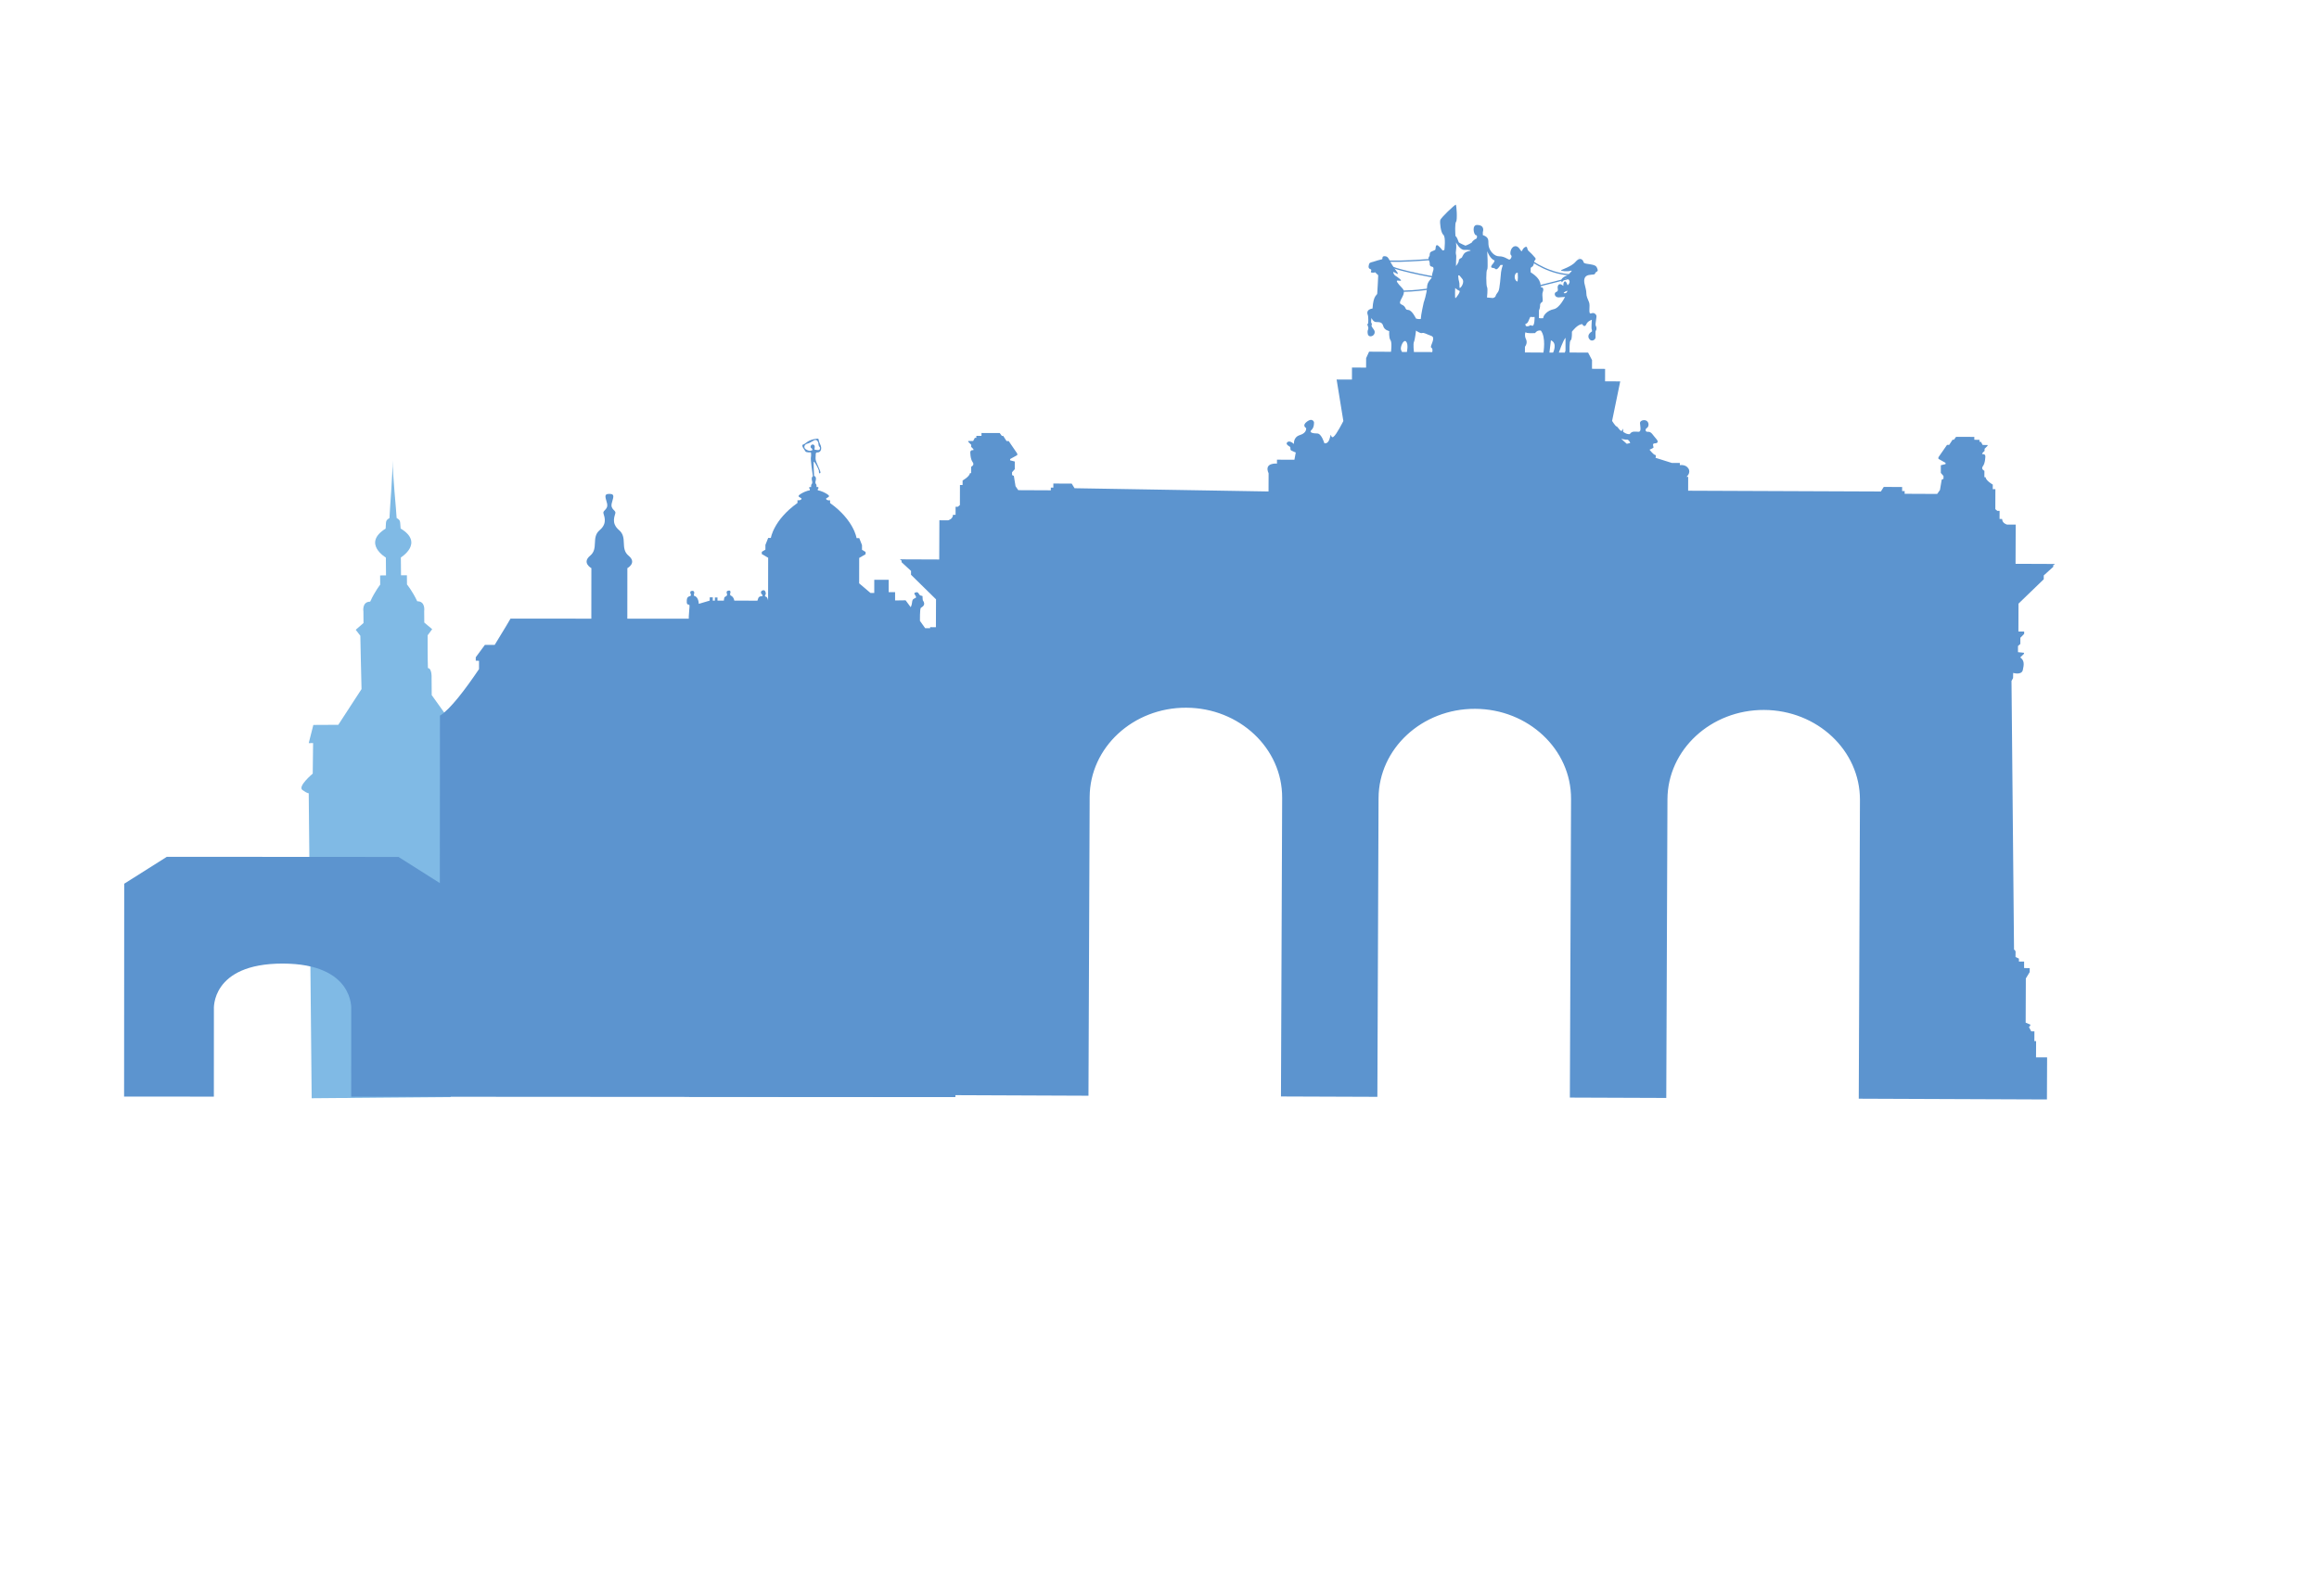
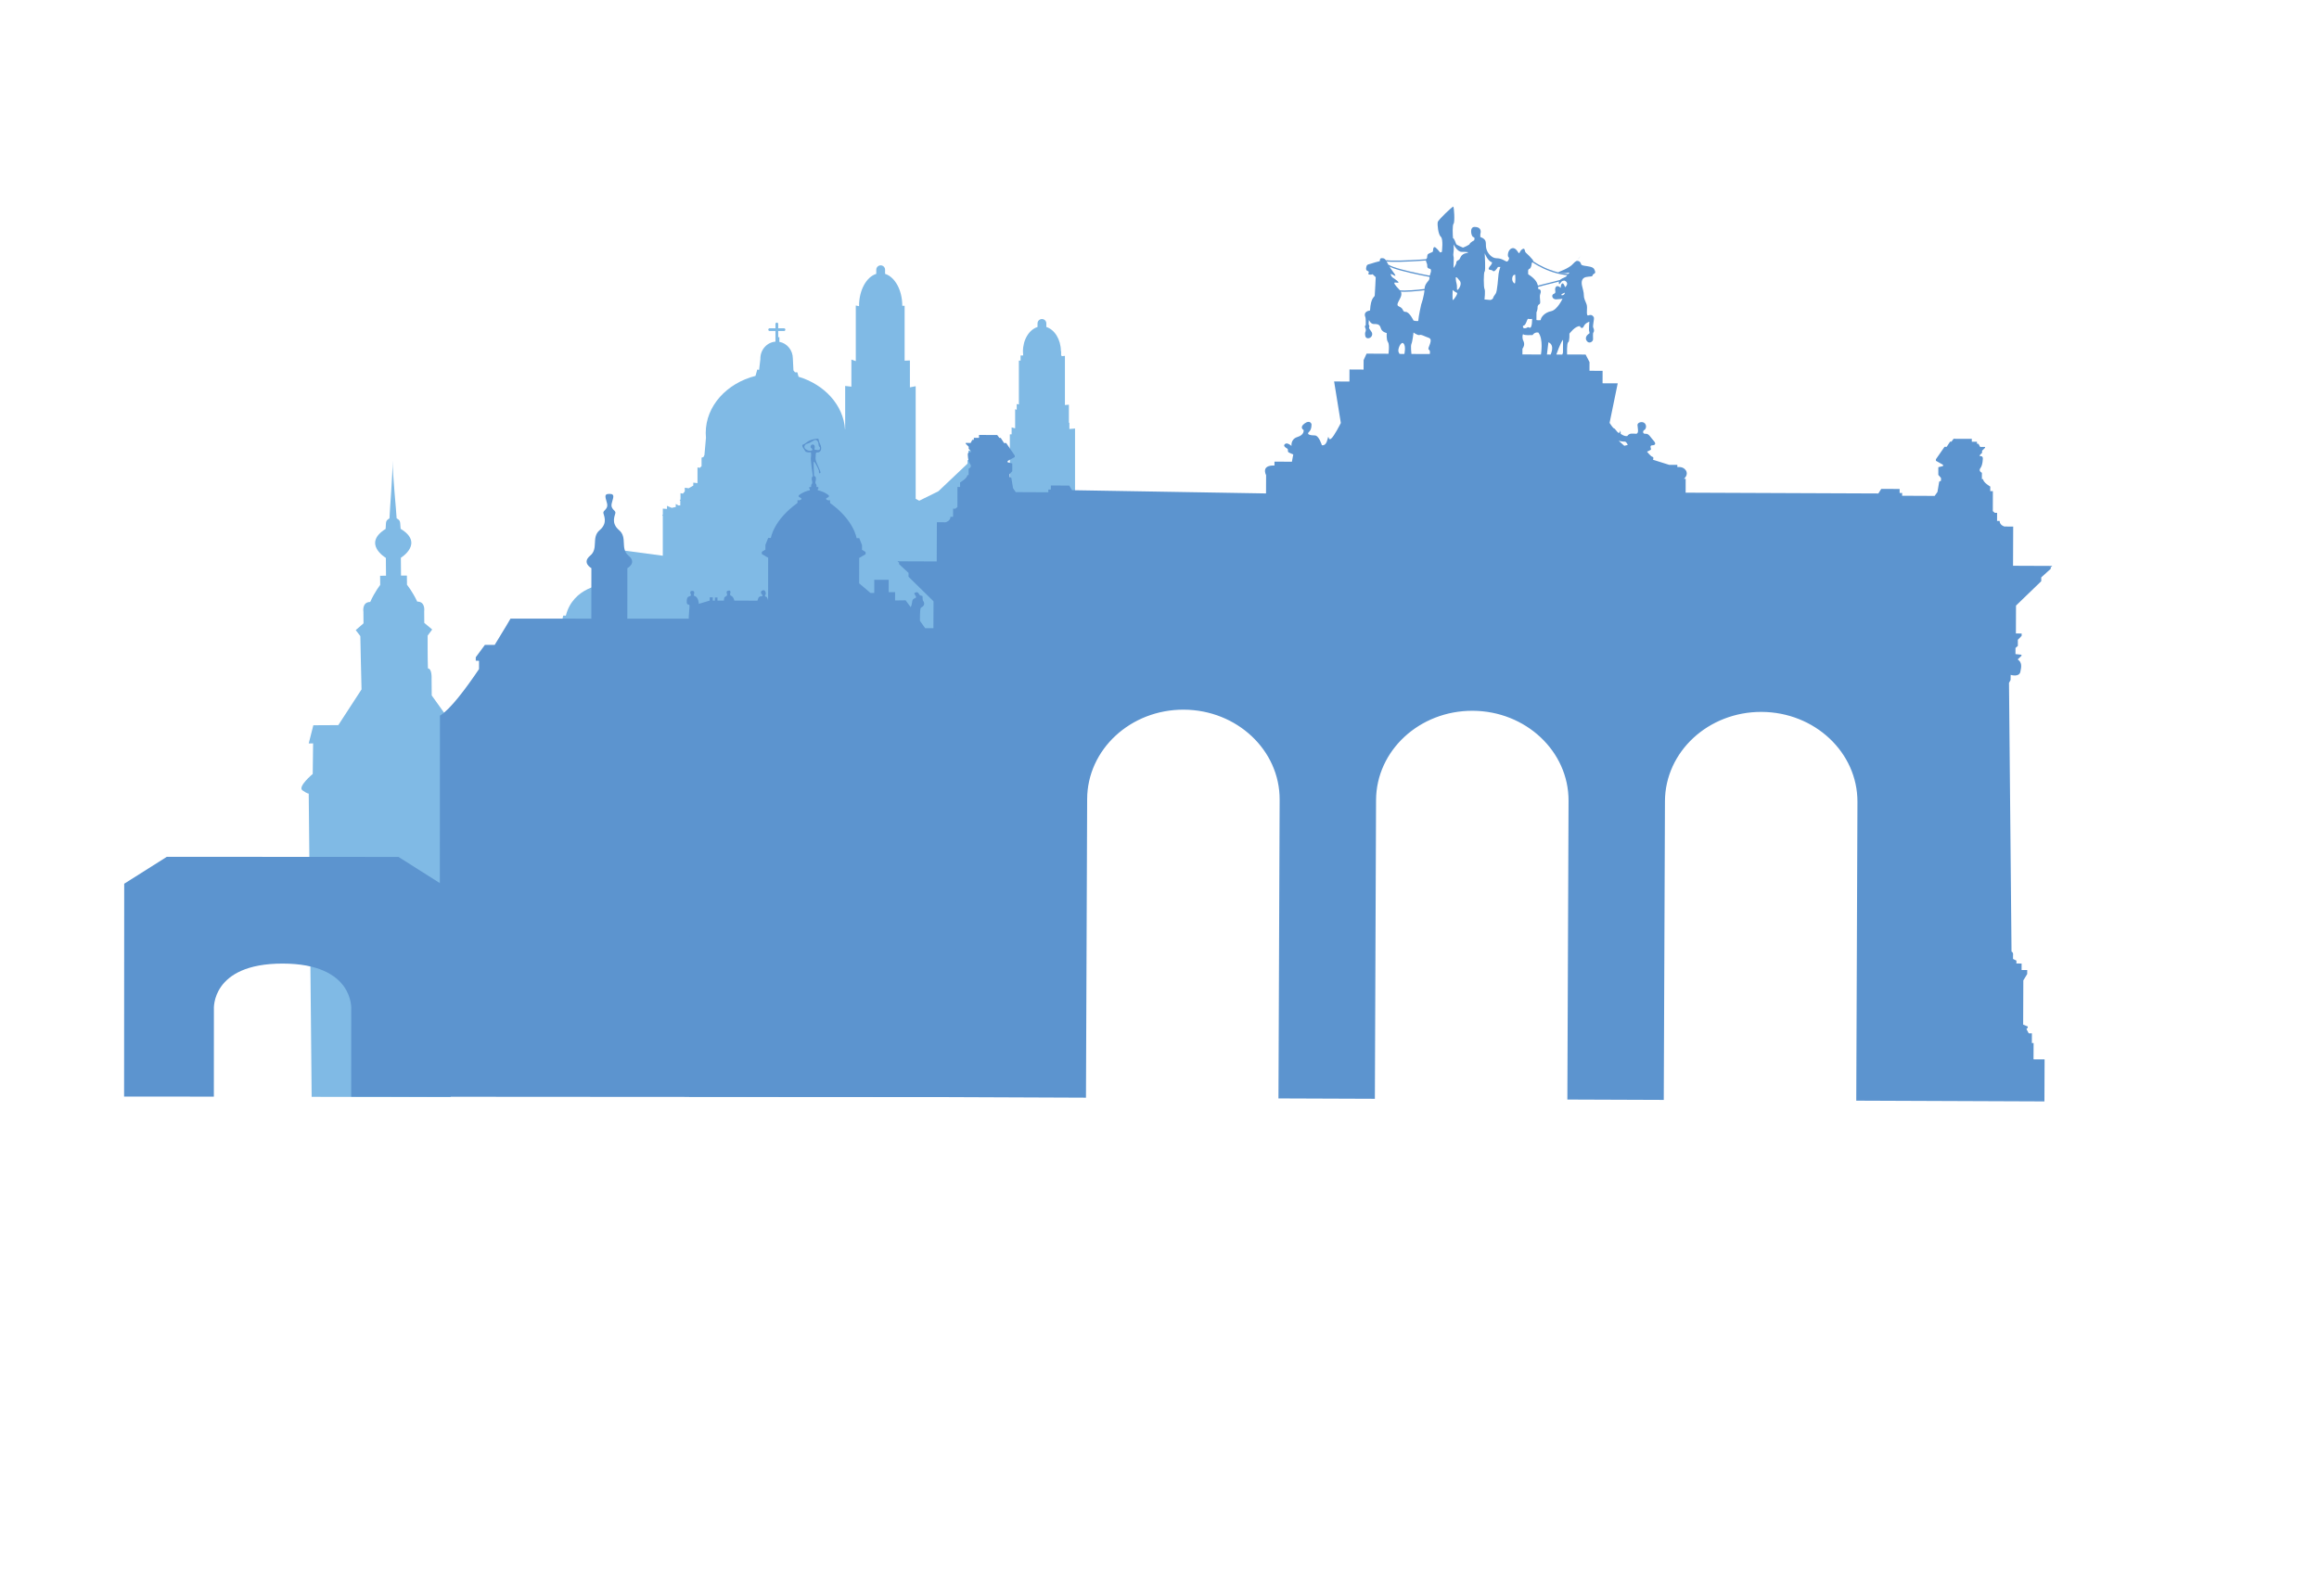
- <svg xmlns="http://www.w3.org/2000/svg" width="901" height="620" viewBox="0 0 901 620" fill="none">
-   <path d="M538.506 101.353C543.36 102.039 561.272 100.427 561.272 100.427C561.272 100.427 561.26 104.652 561.838 107.095" stroke="#5C94CF" stroke-width="0.5" stroke-miterlimit="10" />
-   <path d="M561.297 108.477C561.297 108.477 542.8 105.311 539.436 103.122" stroke="#5C94CF" stroke-width="0.5" stroke-miterlimit="10" />
-   <path d="M557.918 111.923C557.918 111.923 544.959 114.053 542.047 112.701" stroke="#5C94CF" stroke-width="0.5" stroke-miterlimit="10" />
-   <path d="M595.007 101.341C595.007 101.341 602.153 106.86 611.485 106.846" stroke="#5C94CF" stroke-width="0.5" stroke-miterlimit="10" />
-   <path d="M593.201 112.391C593.201 112.391 605.166 109.231 610.883 107.844" stroke="#5C94CF" stroke-width="0.5" stroke-miterlimit="10" />
-   <path d="M614.103 99.521C614.103 99.521 612.822 100.839 612.455 101.994C612.096 103.135 611.033 104.641 609.608 105.261" fill="#5C94CF" />
-   <path d="M783.1 219.11L783.16 203.871L779.773 203.858C779.773 203.858 777.911 203.405 777.887 201.694L776.89 201.685L776.904 198.544L776.025 198.542L775.245 197.882L775.265 190.104L774.244 190.101L774.256 188.329C774.256 188.329 771.651 186.871 771.44 185.48C771.196 185.338 770.989 185.483 770.989 185.483L771.001 182.974C771.001 182.974 769.515 182.332 770.439 181.134C771.363 179.935 771.368 177.3 771.368 177.3C771.368 177.3 771.336 176.443 770.461 176.505C769.572 176.558 770.728 175.557 770.728 175.557L771.067 175.223L771.072 174.408L772.239 173.249L772.235 172.94L770.321 172.927L769.648 171.696L769.079 171.691L769.082 170.916L767.079 170.913L767.081 169.789L759.999 169.766L759.159 170.891L758.628 170.889L757.32 172.886L756.481 172.887L753.13 177.719L753.131 178.313L755.903 179.869L755.903 180.36L754.07 180.804L754.067 183.787L755.105 184.986L755.106 186.07L754.411 186.421L753.733 190.421L752.652 191.958L740.009 191.901L740.014 190.84L739.033 190.84L739.032 189.265L731.895 189.231L730.775 191.011L655.893 190.705L655.909 185.316L655.252 185.321C655.252 185.321 657.084 183.793 656 182.077C654.94 180.355 652.673 180.77 652.673 180.77L652.666 179.907L649.54 179.903L643.218 177.911C643.218 177.911 643.62 176.837 643.038 176.783C642.447 176.745 640.881 174.768 640.881 174.768C640.881 174.768 642.264 174.185 642.422 173.95C642.579 173.715 641.687 172.335 642.892 172.302C644.113 172.278 644.548 171.673 643.378 170.419C642.209 169.164 641.631 167.702 640.317 167.815C639.02 167.937 639.257 166.583 639.818 166.358C640.363 166.124 640.917 164.791 640.063 163.801C639.208 162.812 637.116 163.35 637.181 164.43C637.245 165.511 637.864 167.814 636.622 167.805C635.38 167.796 634.094 167.373 633.216 168.701C631.992 168.907 630.631 167.806 630.631 167.806C630.631 167.806 630.714 167.384 630.588 166.758C630.462 166.133 630.427 167.769 629.8 167.443C629.172 167.118 628.446 165.733 628.067 165.717C627.688 165.7 626.345 163.587 626.345 163.587L629.507 148.216L623.613 148.191L623.632 143.357L618.537 143.328L618.55 139.942L617.022 137.025L609.837 137.004C609.837 137.004 609.647 132.599 610.254 132.259C610.862 131.918 610.731 128.918 610.731 128.918C610.731 128.918 612.972 125.85 614.83 125.994C614.989 126.598 615.836 127.214 616.342 125.996C616.848 124.779 618.48 124.259 618.48 124.259C618.48 124.259 618.218 127.582 618.429 127.991C618.64 128.401 618.485 128.842 618.485 128.842C618.485 128.842 616.501 129.893 617.339 131.506C618.176 133.119 619.912 132.108 619.921 131.111C619.93 130.114 619.8 128.689 620.052 128.468C620.304 128.247 620.444 127.306 620.027 126.654C619.61 126.002 620.543 123.071 620.2 122.502C619.857 121.934 619.347 121.371 618.156 121.8C616.965 122.23 617.951 118.859 617.392 117.469C616.832 116.08 616.337 115.177 616.343 113.975C616.35 112.772 615.943 111.717 615.622 110.2C615.3 108.684 615.592 107.238 617.22 106.9C618.84 106.578 619.628 106.874 619.774 106.203C619.92 105.532 621.021 105.642 620.722 104.753C620.433 103.847 620.311 103.286 618.816 102.904C617.321 102.522 615.362 102.586 615.244 101.842C615.126 101.098 613.954 99.638 612.273 101.642C610.592 103.647 606.65 104.761 606.481 105.051C606.312 105.34 608.945 105.629 610.221 105.229C611.497 104.829 609.541 106.325 609.544 106.634C609.548 106.943 606.373 107.584 606.623 109.223C606.873 110.861 607.467 107.425 609.127 108.435C610.787 109.445 609.057 110.868 609.057 110.868C609.057 110.868 608.424 108.904 607.852 109.429C607.28 109.954 607.394 111.125 607.394 111.125C607.394 111.125 606.042 109.763 605.401 110.861C604.76 111.959 605.888 113.006 604.705 113.42C603.523 113.834 604.063 115.642 605.595 115.575C607.127 115.508 608.055 115.354 608.055 115.354C608.055 115.354 606.042 119.68 603.652 120.166C601.271 120.638 599.645 122.408 599.572 123.654C598.48 123.773 597.921 123.61 597.921 123.61L597.939 120.636C597.939 120.636 598.436 119.679 598.389 118.322C598.777 117.097 599.432 117.867 599.388 116.472C599.343 115.076 599.067 114.322 599.455 113.342C599.843 112.362 599.495 111.627 598.807 111.614C598.119 111.601 599.808 108.988 594.717 105.833C594.644 105.014 594.72 104.813 594.72 104.813C594.72 104.813 594.489 103.983 595.194 103.72C595.9 103.456 596.093 101.934 596.083 101.601C596.073 101.267 597.007 100.893 596.475 100.193C595.942 99.494 594.488 97.991 593.849 97.475C593.209 96.959 593.615 95.458 592.55 96.022C591.476 96.602 591.446 97.668 591.14 97.632C590.833 97.597 589.99 95.223 588.382 95.737C586.773 96.25 586.548 98.879 587.097 99.199C587.646 99.52 586.877 101.013 586.339 100.884C585.786 100.745 584.382 99.578 582.465 99.604C580.548 99.631 578.775 97.553 578.4 95.638C578.025 93.722 578.99 92.383 576.121 91.343L576.125 90.18C576.125 90.18 577.164 87.453 573.865 87.43C571.784 87.422 572.591 91.226 573.405 91.373C574.227 91.505 573.708 92.675 573.708 92.675C573.708 92.675 572.226 93.323 571.85 94.249C570.651 95.042 569.381 95.466 569.381 95.466C569.381 95.466 566.921 94.46 566.753 94.117C566.586 93.774 566.063 91.935 565.504 91.773C565.4 90.689 565.215 86.697 565.741 86.145C566.268 85.593 565.939 79.534 565.591 79.535C565.243 79.536 559.804 84.582 559.582 85.557C559.361 86.532 559.766 90.428 560.788 91.27C561.81 92.112 561.184 97.144 561.184 97.144L560.49 97.353C560.49 97.353 558.817 95.068 558.226 95.275C557.635 95.482 557.86 96.779 557.66 97.051C557.452 97.338 555.805 97.707 555.621 98.233C555.437 98.759 555.439 99.456 555.439 99.456C555.439 99.456 554.805 100.087 555.05 100.824C555.295 101.56 555.535 101.884 555.498 102.578C555.461 103.272 555.844 103.597 556.402 103.657C556.96 103.717 556.954 104.184 556.956 104.635C556.959 105.086 556.35 106.305 556.348 107.429C556.347 108.553 554.515 109.099 554.437 111.65C554.359 114.202 553.152 117.566 553.152 117.566C553.152 117.566 552.08 122.277 552.01 123.974C551.067 124.119 550.154 123.791 550.154 123.791C550.154 123.791 548.626 120.487 547.117 120.445C545.609 120.403 546.627 119.218 544.508 118.329C542.38 117.456 547.039 114.306 544.852 112.028C542.649 109.741 542.488 109.176 542.868 109.05C543.257 108.909 545.277 109.618 543.808 108.351C542.338 107.085 541.832 107.321 541.347 106.016C540.861 104.71 544.957 108.449 542.14 104.761C539.324 101.073 539.798 99.489 537.815 99.559C536.75 99.633 537.338 100.692 536.93 100.76C536.513 100.844 534.137 101.482 533.592 101.716C533.055 101.934 532.21 101.911 531.99 102.499C531.77 103.086 531.378 104.248 532.394 104.574C533.425 104.91 532.006 105.8 532.971 105.933C533.936 106.067 534.253 105.803 534.253 105.803L535.476 106.966C535.476 106.966 535.188 113.382 535.094 114.104C535 114.826 533.577 114.671 533.271 119.89C530.944 120.27 531.118 121.619 531.418 122.366C531.733 123.123 531.583 125.693 531.583 125.693C531.583 125.693 531.017 125.751 531.459 126.745C531.917 127.748 531.386 128.237 531.361 128.631C531.336 129.025 531.187 130.717 532.501 130.707C533.824 130.681 534.545 129.201 533.849 128.222C533.168 127.252 532.734 126.733 532.915 126.388C533.095 126.044 533.013 125.73 532.8 125.463C532.603 125.205 532.844 123.566 532.844 123.566C532.844 123.566 533.496 125.112 534.617 125.153C535.738 125.194 536.999 125.03 537.422 126.688C537.845 128.345 539.764 128.667 539.764 128.667C539.764 128.667 539.547 131.281 540.234 132.172C540.92 133.063 540.447 136.713 540.447 136.713L531.926 136.669L530.781 139.19L530.766 142.862L525.283 142.832L525.273 147.509L519.315 147.487L521.929 163.612C521.929 163.612 519.254 169.003 518.064 169.78C516.874 170.558 517.336 167.454 516.705 170.112C516.074 172.77 514.556 172.253 514.556 172.253C514.556 172.253 513.441 168.453 511.802 168.458C510.163 168.462 508.414 168.096 509.547 167.101C510.689 166.09 510.528 164.054 510.528 164.054C510.528 164.054 509.972 162.237 507.82 163.823C505.676 165.394 507.466 166.357 507.466 166.357C507.466 166.357 507.852 168.218 505.091 169.061C502.33 169.903 502.768 172.551 502.768 172.551C502.768 172.551 501.193 171.08 500.287 171.757C499.381 172.435 500.279 173.102 501.02 173.514C501.761 173.926 500.959 174.705 501.748 175.105C502.538 175.504 503.442 175.847 503.442 175.847L502.919 178.671L496.146 178.644L496.134 180.171C496.134 180.171 490.945 179.638 492.891 183.942L492.862 191L417.496 189.737L416.393 187.948L409.256 187.914L409.257 189.489L408.276 189.489L408.271 190.549L395.627 190.491L394.563 188.951L393.912 184.951L393.214 184.605L393.213 183.521L394.271 182.339L394.274 179.355L392.46 178.89L392.46 178.399L395.234 176.869L395.233 176.275L391.914 171.415L391.075 171.416L389.788 169.418L389.257 169.415L388.42 168.293L381.338 168.27L381.337 169.394L379.334 169.391L379.332 170.167L378.762 170.161L378.09 171.384L376.175 171.371L376.179 171.68L377.338 172.847L377.333 173.662L377.667 174C377.667 174 378.812 175.016 377.915 174.942C377.033 174.877 376.986 175.729 376.986 175.729C376.986 175.729 376.966 178.355 377.893 179.571C378.804 180.777 377.315 181.401 377.315 181.401L377.304 183.909C377.304 183.909 377.105 183.794 376.852 183.912C376.621 185.29 374.003 186.727 374.003 186.727L373.992 188.499L372.971 188.497L372.951 196.275L372.156 196.936L371.278 196.935L371.265 200.076L370.268 200.067C370.228 201.782 368.365 202.207 368.365 202.207L364.978 202.194L364.919 217.433L349.783 217.373L349.792 217.603L350.291 217.833L350.296 218.49L353.963 221.877L353.954 223.365L363.672 232.92L363.629 243.752L361.39 243.734L361.387 244.652L362.847 246.179L362.843 248.569L363.764 249.372L363.76 251.762L361.443 251.984L361.393 252.385C361.393 252.385 361.991 252.938 362.859 253.833C361.186 254.983 361.338 256.544 361.8 258.695C362.278 260.855 365.555 259.864 365.555 259.864L365.592 261.868L366.184 262.991L364.373 367.399C363.562 367.703 363.773 368.848 363.773 368.848L363.769 370.256L362.438 370.891L362.436 372.014L360.419 372.003L360.414 374.535L358.23 374.528L358.224 376.079L359.718 378.566L359.652 395.744L357.84 396.465L357.843 396.917L358.355 397.441L357.439 399.115L356.213 399.114L356.198 402.889L355.526 402.885L355.497 409.206L351.193 409.189L351.126 425.528L422.906 425.824L423.366 309.75C423.44 290.491 440.257 274.95 460.9 275.034C481.543 275.118 498.243 290.792 498.154 310.042L497.693 426.116L535.151 426.258L535.611 310.184C535.685 290.925 552.502 275.384 573.145 275.468C593.789 275.552 610.488 291.226 610.399 310.476L609.939 426.55L647.396 426.692L647.856 310.618C647.93 291.359 664.747 275.818 685.391 275.903C706.034 275.987 722.733 291.66 722.644 310.91L722.184 426.984L795.293 427.278L795.36 410.94L791.056 410.923L791.085 404.601L790.412 404.597L790.427 400.823L789.2 400.823L788.304 399.134L788.828 398.622L788.825 398.171L787.029 397.429L787.095 380.252L788.601 377.777L788.606 376.226L786.422 376.219L786.427 373.687L784.41 373.675L784.411 372.551L783.092 371.904L783.096 370.496C783.096 370.496 783.312 369.354 782.509 369.049L781.527 264.627L782.137 263.511L782.18 261.511C782.18 261.511 785.454 262.522 785.934 260.369C786.413 258.215 786.585 256.66 784.911 255.499C785.791 254.622 786.396 254.075 786.396 254.075L786.358 253.685L784.047 253.441L784.051 251.051L784.965 250.255L784.969 247.865L786.444 246.354L786.448 245.436L784.209 245.418L784.253 234.586L794.054 225.113L794.063 223.626L797.754 220.279L797.749 219.622L798.246 219.401L798.237 219.171L783.1 219.11ZM546.639 136.789L544.724 136.776C544.724 136.776 544.636 136.541 544.361 136.032C543.876 135.075 545.292 131.668 546.292 132.722C547.301 133.761 546.623 136.78 546.623 136.78L546.639 136.789ZM556.08 135.08C556.828 135.516 556.474 136.823 556.474 136.823L549.353 136.798C549.353 136.798 548.978 133.655 549.371 132.842C549.764 132.028 550.169 128.462 550.169 128.462C550.169 128.462 551.783 129.69 552.528 129.429C553.273 129.169 554.093 129.831 556.097 130.531C558.102 131.23 555.342 134.629 556.08 135.08ZM565.474 115.862C565.205 115.868 565.381 111.923 565.381 111.923C565.381 111.923 566.391 112.819 567.012 113.017C567.632 113.216 565.744 115.856 565.474 115.862ZM567.186 111.913C566.9 111.807 567.187 110.298 566.901 109.457C566.607 108.63 566.56 107.029 566.56 107.029C567.165 106.973 566.935 106.982 568.105 108.339C569.261 109.688 567.487 112.027 567.186 111.913ZM570.555 97.623C568.615 98.004 568.316 99.568 568.019 100.008C567.721 100.448 566.803 100.444 566.798 101.259C566.793 102.073 565.695 103.395 565.695 103.395C565.695 103.395 565.738 100.517 565.795 99.753C565.862 98.974 565.45 98.734 565.697 97.365C565.943 95.996 565.703 94.199 565.703 94.199C565.703 94.199 567.197 97.177 568.926 97.122C570.645 97.083 572.504 97.227 570.564 97.608L570.555 97.623ZM583.214 105.644C583.024 106.985 582.756 112.492 582.082 113.366C581.408 114.241 581.209 114.616 581.067 115.105C580.925 115.595 580.055 115.823 580.055 115.823L577.741 115.618C577.741 115.618 578.136 112.209 577.765 111.583C577.379 110.949 577.35 105.146 577.803 104.756C578.231 104.372 577.828 97.635 577.828 97.635C577.828 97.635 578.922 100.665 580.691 101.207C580.452 102.458 579.819 102.456 579.436 103.358C579.045 104.274 580.247 104.035 580.683 104.269C581.11 104.519 581.398 105.463 582.991 102.978L583.908 102.982C583.908 102.982 583.421 104.272 583.223 105.629L583.214 105.644ZM589.43 109.393C588.921 109.179 588.307 108.268 588.568 107.05C588.829 105.833 589.688 106.007 589.688 106.007C589.688 106.007 589.929 109.624 589.421 109.409L589.43 109.393ZM592.753 125.809C593.935 125.885 594.203 122.974 594.777 123.146C595.352 123.318 596.24 123.162 596.24 123.162C596.24 123.162 596.324 127.013 595.228 126.578C594.157 126.137 594.906 126.534 593.631 126.792C592.365 127.034 592.729 125.815 592.729 125.815L592.753 125.809ZM599.666 137.019L592.475 136.974C592.475 136.974 592.472 136.523 592.49 134.775C593.744 133.012 592.882 131.896 592.641 131.223C592.414 130.559 592.457 128.805 592.882 129.197C593.308 129.588 595.554 129.488 596.411 129.457C596.932 128.738 597.569 128.313 598.652 128.454C600.738 131.082 599.666 137.019 599.666 137.019ZM603.425 137.025L602.001 137.012C602.001 137.012 602.191 135.18 602.57 132.253C605.261 133.353 603.425 137.025 603.425 137.025ZM608.235 136.315C608.235 136.315 608.023 136.784 607.983 137.027C607.499 137.051 605.657 137.019 605.657 137.019C605.657 137.019 607.304 132.234 608.252 131.275L608.235 136.315ZM607.599 113.718C607.915 113.351 608.977 112.968 608.977 112.968C608.88 114.22 607.297 114.094 607.599 113.718ZM632.054 172.48L629.892 170.544C629.892 170.544 631.536 170.951 632.458 170.876C633.247 171.418 633.38 172.17 633.38 172.17L632.054 172.48Z" fill="#5C94CF" />
-   <path d="M140.466 267.802C140.341 264.154 140.001 247.083 140.001 247.083L138.214 244.748L141.233 242.128L141.196 237.67C141.196 237.67 140.53 233.845 143.834 233.813C145.698 229.718 147.717 227.215 147.717 227.215L147.687 223.633L149.977 223.614L149.918 216.682C149.918 216.682 140.605 211.192 149.829 205.428C150.058 202.578 149.671 202.344 151.322 201.327C151.421 198.11 152.575 184.733 152.527 178.923C152.575 184.733 153.957 198.086 154.106 201.312C155.756 202.283 155.378 202.539 155.658 205.391C164.959 211.007 155.747 216.644 155.747 216.644L155.806 223.576L158.096 223.557L158.126 227.139C158.126 227.139 160.18 229.602 162.113 233.67C165.417 233.638 164.81 237.484 164.81 237.484L164.847 241.942L167.916 244.516L166.155 246.888C166.155 246.888 166.112 256.174 166.262 259.631C167.909 259.739 167.685 263.575 167.685 263.575L167.737 270.139L173.514 278.219L175.11 426.352L121.095 426.805L119.948 308.269C119.948 308.269 119.468 308.43 117.5 307.022C115.546 305.61 121.506 300.653 121.506 300.653L121.651 288.781L119.945 288.797L121.744 281.731L131.436 281.679L140.456 267.821" fill="#80BAE5" />
-   <path d="M275.456 240.449L243.735 240.429L243.752 220.801C243.752 220.801 247.6 218.739 244.226 215.966C240.85 213.179 243.902 208.888 240.542 206.036C237.166 203.187 239.054 200.213 239.114 199.269C239.175 198.325 237.193 197.86 237.636 195.777C238.064 193.698 239.258 191.902 236.765 191.934C234.284 191.886 235.459 193.709 235.897 195.775C236.324 197.859 234.355 198.32 234.417 199.267C234.479 200.213 236.358 203.188 232.991 206.025C229.624 208.862 232.66 213.175 229.295 215.951C225.929 218.727 229.769 220.799 229.769 220.799L229.751 240.428L199.188 240.404L198.38 240.404L198.351 240.411C198.351 240.411 195.823 244.796 192.203 250.618L188.404 250.611L184.846 255.428L184.848 256.784L186.114 256.787L186.115 260.019C180.797 267.904 174.908 275.689 170.933 278.131L170.892 343.189L154.835 333.03L109.831 333.002L64.826 332.974L48.261 343.44L48.214 426.157L83.092 426.179L83.108 392.217C83.108 392.217 81.814 374.471 109.794 374.471C137.781 374.499 136.467 392.241 136.467 392.241L136.451 426.203L170.828 426.231L363.824 426.358L363.905 308.211L350.442 290.129L326.009 275.647L320.595 275.64L320.608 263.728C320.608 263.728 321.193 259.448 317.264 259.271C313.351 259.091 312.496 260.032 311.096 261.524C309.696 263.015 308.191 264.378 309.956 267.455C310.088 270.794 310.075 277.598 310.075 277.598L301.579 268.439L298.408 268.441L291.947 260.391L291.955 256.928L293.221 256.931L293.218 255.574L289.67 250.752L284.468 250.742L276.361 240.473L276.288 240.489L275.477 240.475L275.456 240.449Z" fill="#5C94CF" />
-   <path d="M371.501 251.117L371.51 245.391L372.76 244.522L371.512 244.514C371.512 244.514 369.769 241.768 370.462 235.731C370.718 234.171 371.637 234.732 370.307 233.429C368.978 232.116 370.089 232.309 370.31 231.81C370.532 231.31 370.906 229.696 369.355 230.75C368.603 231.305 369.355 232.184 368.857 232.365C368.358 232.556 367.67 232.796 367.605 235.288C367.539 237.78 367.095 241.081 367.281 242.518L366.596 244.14L359.457 244.132L357.424 241.272C357.424 241.272 357.36 236.573 357.776 236.232C358.183 235.89 359.954 235.212 358.528 233.242C358.263 231.469 358.806 231.673 357.778 231.476C356.761 231.268 357.104 229.518 355.401 230.386C354.716 230.719 356.485 231.95 355.734 232.35C354.982 232.76 354.508 232.757 354.374 234.047C354.24 235.338 353.824 235.958 353.824 235.958L351.858 233.299L347.769 233.356L347.774 230.127L346.681 230.12L345.277 230.122L345.282 225.325L339.68 225.314L339.673 230.431L338.198 230.428L333.803 226.697L333.822 216.824L336.308 215.394L336.309 214.517L334.915 213.674L334.913 211.837L333.84 209.118L332.798 209.116C332.798 209.116 331.831 202.185 322.511 195.489L322.517 194.406C322.517 194.406 321.426 194.658 320.999 193.987C320.573 193.317 323.474 193.288 321.239 191.941C319.004 190.604 317.748 190.565 317.748 190.565L317.751 189.946L317.956 189.961L317.954 189.28L317.252 189.281C317.252 189.281 317.39 188.218 316.827 187.868C316.791 187.37 316.828 187.136 316.828 187.136C316.828 187.136 317.507 185.307 316.306 184.931C316.242 183.668 316.067 180.22 316.147 179.544C316.248 178.706 318.159 182.547 318.158 182.846C318.158 183.145 318.152 184.373 318.696 183.834C319.24 183.296 316.714 179.554 316.871 178.08C317.029 176.605 316.646 175.763 317.674 175.816C318.702 175.869 319.651 174.576 318.62 172.562C317.588 170.548 318.855 170.144 316.259 170.669C313.662 171.194 313.087 172.453 312.054 172.75C311.022 173.047 312.658 174.836 312.907 175.391C313.156 175.945 315.064 175.804 315.064 175.804C315.064 175.804 315.262 176.788 315.057 177.774C314.88 178.648 315.655 183.946 315.822 185.062C315.009 185.612 315.57 187.138 315.57 187.138C315.57 187.138 315.605 187.367 315.568 187.87C315.007 188.222 315.137 189.284 315.137 189.284L314.435 189.285L314.439 189.946L314.644 189.96L314.643 190.559C314.643 190.559 313.381 190.592 311.139 191.926C308.897 193.261 311.804 193.305 311.374 193.966C310.944 194.636 309.848 194.382 309.848 194.382L309.843 195.465C300.501 202.129 299.507 209.053 299.507 209.053L298.465 209.05L297.382 211.768L297.385 213.605L295.983 214.443L295.982 215.32L298.457 216.767L298.425 233.428C298.425 233.428 298.308 232.037 297.556 231.879C296.793 231.721 297.579 230.983 297.558 230.703C297.527 230.412 297.374 229.101 296.35 229.42C295.327 229.728 295.639 230.699 295.953 230.918C296.268 231.137 296.369 231.598 296.189 231.657C296.01 231.706 294.812 231.579 294.537 232.673C294.321 233.535 294.245 233.437 294.245 233.437L285.301 233.423C285.301 233.423 285.095 231.839 283.825 231.418C283.542 230.768 283.615 230.897 283.728 230.616C283.841 230.336 283.982 229.376 283.158 229.502C282.334 229.629 282.145 229.956 282.453 230.845C282.76 231.733 281.571 231.772 281.423 232.256C281.274 232.741 281.246 233.42 281.246 233.42L278.76 233.416L278.766 232.189L277.755 232.188L277.749 233.416L276.934 233.419L276.942 232.151L275.746 232.147L275.737 233.416L271.499 234.669C271.499 234.669 271.454 231.849 269.688 231.588C269.492 230.872 269.611 230.942 269.689 230.721C269.766 230.51 269.926 229.428 268.724 229.651C267.521 229.874 268.751 231.138 268.385 231.494C268.008 231.848 266.964 231.588 266.837 233.219C266.719 234.851 267.095 234.93 267.71 234.995C268.324 235.059 267.239 238.954 267.732 242.146C267.082 242.141 266.804 242.141 266.804 242.141L266.797 243.523L268.058 244.357L267.752 426.183L371.194 426.36L371.488 254.449L373.984 251.172L371.497 251.168L371.501 251.117ZM315.654 172.761C314.99 172.817 314.678 173.857 315.204 174.142C315.731 174.428 315.62 174.956 315.62 174.956C315.62 174.956 315.004 175.201 314.726 175.202C314.447 175.202 313.691 175.107 312.921 174.473C312.151 173.84 312.554 172.693 313.593 172.448C314.632 172.203 315.141 171.723 316.235 171.152C317.328 170.581 317.778 171.635 317.902 171.922C318.025 172.22 317.964 173.361 318.359 173.606C318.754 173.851 318.663 174.825 318.121 174.899C317.58 174.974 316.473 174.729 316.473 174.729C316.473 174.729 316.395 174.517 316.532 173.897C316.67 173.278 316.32 172.685 315.655 172.751L315.654 172.761Z" fill="#5C94CF" />
+ <svg xmlns="http://www.w3.org/2000/svg" id="Layer_1" data-name="Layer 1" version="1.1" viewBox="0 0 901 620">
+   <path d="M538.506,101.353c4.854.686,22.766-.926,22.766-.926,0,0-.012,4.225.566,6.668" fill="none" stroke="#5c94cf" stroke-miterlimit="10" stroke-width=".5" />
+   <path d="M561.297,108.477s-18.497-3.166-21.861-5.355" fill="none" stroke="#5c94cf" stroke-miterlimit="10" stroke-width=".5" />
+   <path d="M557.918,111.923s-12.959,2.13-15.871.778" fill="none" stroke="#5c94cf" stroke-miterlimit="10" stroke-width=".5" />
+   <path d="M595.007,101.341s7.146,5.519,16.478,5.505" fill="none" stroke="#5c94cf" stroke-miterlimit="10" stroke-width=".5" />
+   <path d="M593.201,112.391s11.965-3.16,17.682-4.547" fill="none" stroke="#5c94cf" stroke-miterlimit="10" stroke-width=".5" />
+   <path d="M614.103,99.521s-1.281,1.318-1.648,2.473c-.359,1.141-1.422,2.647-2.847,3.267" fill="#5c94cf" stroke-width="0" />
+   <path d="M425.399,247.974v-11.529l-1.092-.973v-23.304l1.092-.189v-.764l-7.714-5.656v-39.026l-2.193.187v-2.421h-.193v-7.026l-1.543.13v-19.101l-1.196.12-.28-.38v-1.589l-.079.014c-.045-4.564-2.446-8.374-5.664-9.389v-1.381c0-.947-.767-1.714-1.714-1.714h0c-.947,0-1.714.767-1.714,1.714v1.381c-3.249,1.025-5.665,4.898-5.665,9.52,0,.521.031,1.032.09,1.531l-.09.01-.92.016v2.001h-.662v17.024l-.838-.176v2.254l-.611-.237v7.434l-1.367-.349v2.667l-.696.044v26.3l-9.61-13.77v-1.459l-.345-.26v-1.854l-.255-.226v-1.167s.549-.294-.088-.883c-.638-.589-1.2-.422-1.2-.422v-.205s.383-.31.058-.652c-.325-.342-.268-.422-.138-.56.13-.138-.2-.665-.629-.497-.429.168-.414.191-.736-.262s-1.089-1.349-1.917-.077c.023,1.487-.061,2.285-.061,2.285h-1.136s-.294,1.373.421,2.062c.026.689.013.793.013.793l-.325-.026-.013.715-.481.221v1.312l-11.326,10.739-7.423,3.666-1.39-.745v-43.75l-2.242.437v-10.452l-2.056.086v-21.332h-.907c0-6.113-2.867-11.214-6.683-12.409v-1.59c0-.947-.767-1.714-1.714-1.714h0c-.947,0-1.714.767-1.714,1.714v1.59c-3.815,1.194-6.683,6.296-6.683,12.409,0,.051,0,.102.001.153h-.001s-1.268-.262-1.268-.262v21.615l-1.715-.603v10.526l-2.414-.268v16.896l-.049-.027c-.654-9.48-7.995-17.424-18.053-20.444l-.49-1.736h-.906l-.598-.743-.23-4.584c0-3.262-2.263-5.97-5.236-6.504v-1.804h-.45v-2.399h2.242c.297,0,.538-.241.538-.538s-.241-.538-.538-.538h-2.242v-1.672c0-.297-.241-.538-.538-.538s-.538.241-.538.538v1.672h-2.242c-.297,0-.538.241-.538.538s.241.538.538.538h2.242v4.124c-3.276.242-5.863,3.096-5.863,6.584,0,.067.003.134.005.201l-.494,4.183-.71-.137-.688,2.473c-11.184,2.847-19.339,11.694-19.339,22.168,0,.639.032,1.271.091,1.897h0s-.596,6.707-.596,6.707l-.388.777-.725.233v3.289l-.647.647-.932-.13v6.092l-1.642-.182v1.15l-1.785,1.029-1.513-.212v1.422l-.726.877-.938-.182v2.524h-.283v.265l.202.126-.013,1.844h-.732l-1.01-.581v1.187l-1.579.341-1.831-.783v1.2l-1.623-.12v2.454h-.211v.2l.199.133v15.524l-16.483-2.196-.641-1.601v-1.281l-.467-.441-2.028.764v1.513l-3.301,14.419s-11.89.818-14.747,12.102c-.63-.048-1.031,0-1.031,0l-1.267,5.822h-.275v2.112l-3.62-.484v2.326h-3.284v41.924l216.465,1.137v-42.068l-1.436-2.048Z" fill="#80bae5" stroke-width="0" />
+   <path d="M782.127,219.871l.06-15.239-3.387-.013s-1.862-.453-1.886-2.164l-.997-.009.014-3.141-.879-.002-.78-.66.02-7.778-1.021-.003.012-1.772s-2.605-1.458-2.816-2.849c-.244-.142-.451.003-.451.003l.012-2.509s-1.486-.642-.562-1.84c.924-1.199.929-3.834.929-3.834,0,0-.032-.857-.907-.795-.889.053.267-.948.267-.948l.339-.334.005-.815,1.167-1.159-.004-.309-1.914-.013-.673-1.231-.569-.005.003-.775-2.003-.003.002-1.124-7.082-.023-.84,1.125-.531-.002-1.308,1.997h-.839s-3.351,4.833-3.351,4.833v.594s2.773,1.556,2.773,1.556v.491l-1.833.444-.003,2.983,1.038,1.199v1.084s-.694.351-.694.351l-.678,4-1.081,1.537-12.643-.057.005-1.061h-.981v-1.575s-7.138-.034-7.138-.034l-1.12,1.78-74.882-.306.016-5.389-.657.005s1.832-1.528.748-3.244c-1.06-1.722-3.327-1.307-3.327-1.307l-.007-.863-3.126-.004-6.322-1.992s.402-1.074-.18-1.128c-.591-.038-2.157-2.015-2.157-2.015,0,0,1.383-.583,1.541-.818.157-.235-.735-1.615.47-1.648,1.221-.024,1.656-.629.486-1.883-1.169-1.255-1.747-2.717-3.061-2.604-1.297.122-1.06-1.232-.499-1.457.545-.234,1.099-1.567.245-2.557-.855-.989-2.947-.451-2.882.629.064,1.081.683,3.384-.559,3.375-1.242-.009-2.528-.432-3.406.896-1.224.206-2.585-.895-2.585-.895,0,0,.083-.422-.043-1.048-.126-.625-.161,1.011-.788.685-.628-.325-1.354-1.71-1.733-1.726-.379-.017-1.722-2.13-1.722-2.13l3.162-15.371-5.894-.025.019-4.834-5.095-.029.013-3.386-1.528-2.917-7.185-.021s-.19-4.405.417-4.745c.608-.341.477-3.341.477-3.341,0,0,2.241-3.068,4.099-2.924.159.604,1.006,1.22,1.512.002.506-1.217,2.138-1.737,2.138-1.737,0,0-.262,3.323-.051,3.732.211.41.056.851.056.851,0,0-1.984,1.051-1.146,2.664.837,1.613,2.573.602,2.582-.395.009-.997-.121-2.422.131-2.643.252-.221.392-1.162-.025-1.814s.516-3.583.173-4.152c-.343-.568-.853-1.131-2.044-.702-1.191.43-.205-2.941-.764-4.331-.56-1.389-1.055-2.292-1.049-3.494.007-1.203-.4-2.258-.721-3.775-.322-1.516-.03-2.962,1.598-3.3,1.62-.322,2.408-.026,2.554-.697.146-.671,1.247-.561.948-1.45-.289-.906-.411-1.467-1.906-1.849-1.495-.382-3.454-.318-3.572-1.062-.118-.744-1.29-2.204-2.971-.2-1.681,2.005-5.623,3.119-5.792,3.409-.169.289,2.464.578,3.74.178,1.276-.4-.68,1.096-.677,1.405.004.309-3.171.95-2.921,2.589.25,1.638.844-1.798,2.504-.788,1.66,1.01-.07,2.433-.07,2.433,0,0-.633-1.964-1.205-1.439-.572.525-.458,1.696-.458,1.696,0,0-1.352-1.362-1.993-.264s.487,2.145-.696,2.559c-1.182.414-.642,2.222.89,2.155,1.532-.067,2.46-.221,2.46-.221,0,0-2.013,4.326-4.403,4.812-2.381.472-4.007,2.242-4.08,3.488-1.092.119-1.651-.044-1.651-.044l.018-2.974s.497-.957.45-2.314c.388-1.225,1.043-.455.999-1.85-.045-1.396-.321-2.15.067-3.13.388-.98.04-1.715-.648-1.728s1.001-2.626-4.09-5.781c-.073-.819.003-1.02.003-1.02,0,0-.231-.83.474-1.093.706-.264.899-1.786.889-2.119-.01-.334.924-.708.392-1.408-.533-.699-1.987-2.202-2.626-2.718-.64-.516-.234-2.017-1.299-1.453-1.074.579-1.104,1.646-1.41,1.61-.307-.036-1.15-2.409-2.758-1.896-1.609.513-1.834,3.142-1.285,3.463.549.32-.22,1.814-.758,1.685-.553-.139-1.957-1.306-3.874-1.28-1.917.026-3.69-2.051-4.065-3.967-.375-1.916.59-3.254-2.279-4.294l.004-1.163s1.039-2.727-2.26-2.75c-2.081-.008-1.274,3.796-.46,3.943.822.132.303,1.302.303,1.302,0,0-1.482.648-1.858,1.573-1.199.793-2.469,1.218-2.469,1.218,0,0-2.46-1.006-2.628-1.349-.167-.343-.69-2.181-1.249-2.344-.104-1.083-.289-5.076.237-5.628.527-.552.198-6.611-.15-6.61s-5.787,5.047-6.009,6.022c-.221.975.184,4.871,1.206,5.713,1.022.842.396,5.874.396,5.874l-.694.208s-1.673-2.285-2.264-2.077c-.591.207-.366,1.504-.566,1.776-.208.287-1.855.656-2.039,1.182-.184.526-.182,1.223-.182,1.223,0,0-.634.631-.389,1.368.245.736.485,1.06.448,1.754s.346,1.019.904,1.079c.558.06.552.527.554.978.003.451-.606,1.67-.608,2.794-.001,1.124-1.833,1.67-1.911,4.221-.078,2.552-1.285,5.916-1.285,5.916,0,0-1.072,4.711-1.142,6.408-.943.145-1.856-.183-1.856-.183,0,0-1.528-3.304-3.037-3.346-1.508-.042-.49-1.227-2.609-2.116-2.128-.873,2.531-4.023.344-6.301-2.203-2.287-2.364-2.852-1.984-2.978.389-.141,2.409.568.94-.699-1.47-1.266-1.976-1.03-2.461-2.335-.486-1.306,3.61,2.433.793-1.255-2.816-3.688-2.342-5.272-4.325-5.202-1.065.074-.477,1.133-.885,1.201-.417.084-2.793.722-3.338.956-.537.218-1.382.195-1.602.783-.22.587-.612,1.749.404,2.075,1.031.336-.388,1.226.577,1.359.965.134,1.282-.13,1.282-.13l1.223,1.163s-.288,6.416-.382,7.138c-.094.722-1.517.567-1.823,5.786-2.327.38-2.153,1.729-1.853,2.476.315.757.165,3.327.165,3.327,0,0-.566.058-.124,1.052.458,1.003-.073,1.492-.098,1.886-.025.394-.174,2.086,1.14,2.076,1.323-.026,2.044-1.506,1.348-2.485-.681-.97-1.115-1.489-.934-1.834.18-.344.098-.658-.115-.925-.197-.258.044-1.897.044-1.897,0,0,.652,1.546,1.773,1.587,1.121.041,2.382-.123,2.805,1.535.423,1.657,2.342,1.979,2.342,1.979,0,0-.217,2.614.47,3.505.686.891.213,4.541.213,4.541l-8.521-.044-1.145,2.521-.015,3.672-5.483-.03-.01,4.677-5.958-.022,2.614,16.125s-2.675,5.391-3.865,6.168c-1.19.778-.728-2.326-1.359.332-.631,2.658-2.149,2.141-2.149,2.141,0,0-1.115-3.8-2.754-3.795-1.639.004-3.388-.362-2.255-1.357,1.142-1.011.981-3.047.981-3.047,0,0-.556-1.817-2.708-.231-2.144,1.571-.354,2.534-.354,2.534,0,0,.386,1.861-2.375,2.704-2.761.842-2.323,3.49-2.323,3.49,0,0-1.575-1.471-2.481-.794-.906.678-.008,1.345.733,1.757.741.412-.061,1.191.728,1.591.79.399,1.694.742,1.694.742l-.523,2.824-6.773-.027-.012,1.527s-5.189-.533-3.243,3.771l-.029,7.058-75.366-1.263-1.103-1.789-7.137-.034v1.575s-.98,0-.98,0l-.005,1.06-12.644-.058-1.064-1.54-.651-4-.698-.346v-1.084s1.057-1.182,1.057-1.182l.003-2.984-1.814-.465v-.491l2.774-1.53v-.594s-3.32-4.86-3.32-4.86h-.839s-1.287-1.997-1.287-1.997l-.531-.003-.837-1.122-7.082-.023v1.124s-2.004-.003-2.004-.003l-.002.776-.57-.006-.672,1.223-1.915-.013.004.309,1.159,1.167-.005.815.334.338s1.145,1.016.248.942c-.882-.065-.929.787-.929.787,0,0-.02,2.626.907,3.842.911,1.206-.578,1.83-.578,1.83l-.011,2.508s-.199-.115-.452.003c-.231,1.378-2.849,2.815-2.849,2.815l-.011,1.772-1.021-.002-.02,7.778-.795.661h-.878s-.013,3.14-.013,3.14l-.997-.009c-.04,1.715-1.903,2.14-1.903,2.14l-3.387-.013-.059,15.239-15.136-.06.009.23.499.23.005.657,3.667,3.387-.009,1.488,9.718,9.555-.043,10.832-2.239-.018-.003.918,1.46,1.527-.004,2.39.921.803-.004,2.39-2.317.222-.05.401s.598.553,1.466,1.448c-1.673,1.15-1.521,2.711-1.059,4.862.478,2.16,3.755,1.169,3.755,1.169l.037,2.004.592,1.123-1.811,104.408c-.811.304-.6,1.449-.6,1.449l-.004,1.408-1.331.635-.002,1.123-2.017-.011-.005,2.532-2.184-.007-.006,1.551,1.494,2.487-.066,17.178-1.812.721.003.452.512.524-.916,1.674h-1.226s-.015,3.774-.015,3.774l-.672-.004-.029,6.321-4.304-.017-.067,16.339,71.78.296.46-116.074c.074-19.259,16.891-34.8,37.534-34.716,20.643.084,37.343,15.758,37.254,35.008l-.461,116.074,37.458.142.46-116.074c.074-19.259,16.891-34.8,37.534-34.716,20.644.084,37.343,15.758,37.254,35.008l-.46,116.074,37.457.142.46-116.074c.074-19.259,16.891-34.8,37.535-34.715,20.643.084,37.342,15.757,37.253,35.007l-.46,116.074,73.109.294.067-16.338-4.304-.017.029-6.322-.673-.004.015-3.774h-1.227l-.896-1.689.524-.512-.003-.451-1.796-.742.066-17.177,1.506-2.475.005-1.551-2.184-.007.005-2.532-2.017-.012v-1.124s-1.318-.647-1.318-.647l.004-1.408s.216-1.142-.587-1.447l-.982-104.422.61-1.116.043-2s3.274,1.011,3.754-1.142c.479-2.154.651-3.709-1.023-4.87.88-.877,1.485-1.424,1.485-1.424l-.038-.39-2.311-.244.004-2.39.914-.796.004-2.39,1.475-1.511.004-.918-2.239-.018.044-10.832,9.801-9.473.009-1.487,3.691-3.347-.005-.657.497-.221-.009-.23-15.137-.061ZM545.666,137.55l-1.915-.013s-.088-.235-.363-.744c-.485-.957.931-4.364,1.931-3.31,1.009,1.039.331,4.058.331,4.058l.016.009ZM555.107,135.841c.748.436.394,1.743.394,1.743l-7.121-.025s-.375-3.143.018-3.956c.393-.814.798-4.38.798-4.38,0,0,1.614,1.228,2.359.967.745-.26,1.565.402,3.569,1.102,2.005.699-.755,4.098-.017,4.549ZM564.501,116.623c-.269.006-.093-3.939-.093-3.939,0,0,1.01.896,1.631,1.094.62.199-1.268,2.839-1.538,2.845ZM566.213,112.674c-.286-.106.001-1.615-.285-2.456-.294-.827-.341-2.428-.341-2.428.605-.056.375-.047,1.545,1.31,1.156,1.349-.618,3.688-.919,3.574ZM569.582,98.385c-1.94.381-2.239,1.945-2.536,2.385-.298.44-1.216.436-1.221,1.251-.005.814-1.103,2.136-1.103,2.136,0,0,.043-2.878.1-3.642.067-.779-.345-1.02-.098-2.389.246-1.369.006-3.165.006-3.165,0,0,1.494,2.977,3.223,2.923,1.719-.039,3.578.105,1.638.486l-.009.015ZM582.241,106.405c-.19,1.341-.458,6.848-1.132,7.722-.674.875-.873,1.25-1.015,1.739-.142.49-1.012.718-1.012.718l-2.314-.205s.395-3.409.024-4.035c-.386-.634-.415-6.437.038-6.827.428-.384.025-7.121.025-7.121,0,0,1.094,3.031,2.863,3.573-.239,1.251-.872,1.249-1.255,2.151-.391.916.811.677,1.247.911.427.25.715,1.194,2.308-1.291l.917.004s-.487,1.29-.685,2.647l-.009.015ZM588.457,110.154c-.509-.214-1.123-1.125-.862-2.343.261-1.217,1.12-1.043,1.12-1.043,0,0,.241,3.617-.267,3.402l.009-.016ZM591.78,126.57c1.182.076,1.45-2.835,2.024-2.663.575.172,1.463.016,1.463.016,0,0,.084,3.851-1.012,3.416-1.071-.441-.322-.044-1.597.214-1.266.242-.902-.977-.902-.977l.024-.006ZM598.693,137.78l-7.191-.045s-.003-.451.015-2.199c1.254-1.763.392-2.879.151-3.552-.227-.664-.184-2.418.241-2.026.426.391,2.672.291,3.529.26.521-.719,1.158-1.144,2.241-1.003,2.086,2.628,1.014,8.565,1.014,8.565ZM602.452,137.786l-1.424-.013s.19-1.832.569-4.759c2.691,1.1.855,4.772.855,4.772ZM607.262,137.076s-.212.469-.252.712c-.484.024-2.326-.008-2.326-.008,0,0,1.647-4.785,2.595-5.744l-.017,5.04ZM606.626,114.479c.316-.367,1.378-.75,1.378-.75-.097,1.252-1.68,1.126-1.378.75ZM631.081,173.241l-2.162-1.936s1.644.407,2.566.332c.789.542.922,1.294.922,1.294l-1.326.31Z" fill="#5c94cf" stroke-width="0" />
+   <path d="M140.466,267.926c-.125-3.648-.465-20.719-.465-20.719l-1.787-2.335,3.019-2.62-.037-4.458s-.666-3.825,2.638-3.857c1.864-4.095,3.883-6.598,3.883-6.598l-.03-3.582,2.29-.019-.059-6.932s-9.313-5.49-.089-11.254c.229-2.85-.158-3.084,1.493-4.101.099-3.217,1.253-16.594,1.205-22.404.048,5.81,1.43,19.163,1.579,22.389,1.65.971,1.272,1.227,1.552,4.079,9.301,5.616.089,11.253.089,11.253l.059,6.932,2.29-.019.03,3.582s2.054,2.463,3.987,6.531c3.304-.032,2.697,3.814,2.697,3.814l.037,4.458,3.069,2.574-1.761,2.372s-.043,9.286.107,12.743c1.647.108,1.423,3.944,1.423,3.944l.052,6.564,5.777,8.08,1.595,148.015-54.02-.095-1.141-117.87s-.48.161-2.448-1.247c-1.954-1.412,4.006-6.369,4.006-6.369l.145-11.872-1.706.016,1.799-7.066,9.692-.052,9.02-13.858" fill="#80bae5" stroke-width="0" />
+   <path d="M275.456,240.449l-31.721-.02.017-19.628s3.848-2.062.474-4.835c-3.376-2.787-.324-7.078-3.684-9.93-3.376-2.849-1.488-5.823-1.428-6.767.061-.944-1.921-1.409-1.478-3.492.428-2.079,1.622-3.875-.871-3.843-2.481-.048-1.306,1.775-.868,3.841.427,2.084-1.542,2.545-1.48,3.492.062.946,1.941,3.921-1.426,6.758-3.367,2.837-.331,7.15-3.696,9.926-3.366,2.776.474,4.848.474,4.848l-.018,19.629-30.563-.024h-.808l-.029.007s-2.528,4.385-6.148,10.207l-3.799-.007-3.558,4.817.002,1.356,1.266.003v3.232c-5.317,7.885-11.206,15.67-15.181,18.112l-.041,65.058-16.057-10.159-45.004-.028-45.005-.028-16.566,10.466-.047,82.717,34.878.022.016-33.962s-1.294-17.746,26.687-17.746c27.987.028,26.673,17.77,26.673,17.77l-.016,33.962,34.377.028,192.996.127.081-118.147-13.463-18.082-24.433-14.482-5.414-.007.013-11.912s.585-4.28-3.344-4.457c-3.913-.18-4.768.761-6.168,2.253-1.4,1.491-2.905,2.854-1.14,5.931.132,3.339.119,10.143.119,10.143l-8.496-9.159-3.171.002-6.461-8.05.008-3.463,1.266.003-.003-1.357-3.548-4.822-5.202-.01-8.107-10.269-.073.016-.811-.014-.021-.026Z" fill="#5c94cf" stroke-width="0" />
+   <path d="M371.501,251.117l.009-5.726,1.25-.869-1.248-.008s-1.743-2.746-1.05-8.783c.256-1.56,1.175-.999-.155-2.302-1.329-1.313-.218-1.12.003-1.619.222-.5.596-2.114-.955-1.06-.752.555,0,1.434-.498,1.615-.499.191-1.187.431-1.252,2.923-.066,2.492-.51,5.793-.324,7.23l-.685,1.622-7.139-.008-2.033-2.86s-.064-4.699.352-5.04c.407-.342,2.178-1.02.752-2.99-.265-1.773.278-1.569-.75-1.766-1.017-.208-.674-1.958-2.377-1.09-.685.333,1.084,1.564.333,1.964-.752.41-1.226.407-1.36,1.697-.134,1.291-.55,1.911-.55,1.911l-1.966-2.659-4.089.057.005-3.229-1.093-.007-1.404.002.005-4.797-5.602-.011-.007,5.117-1.475-.003-4.395-3.731.019-9.873,2.486-1.43v-.877s-1.393-.843-1.393-.843l-.002-1.837-1.073-2.719-1.042-.002s-.967-6.931-10.287-13.627l.006-1.083s-1.091.252-1.518-.419c-.426-.67,2.475-.699.24-2.046-2.235-1.337-3.491-1.376-3.491-1.376l.003-.619.205.015-.002-.681h-.702s.138-1.062-.425-1.412c-.036-.498.001-.732.001-.732,0,0,.679-1.829-.522-2.205-.064-1.263-.239-4.711-.159-5.387.101-.838,2.012,3.003,2.011,3.302,0,.299-.006,1.527.538.988.544-.538-1.982-4.28-1.825-5.754.158-1.475-.225-2.317.803-2.264,1.028.053,1.977-1.24.946-3.254-1.032-2.014.235-2.418-2.361-1.893-2.597.525-3.172,1.784-4.205,2.081-1.032.297.604,2.086.853,2.641.249.554,2.157.413,2.157.413,0,0,.198.984-.007,1.97-.177.874.598,6.172.765,7.288-.813.55-.252,2.076-.252,2.076,0,0,.035.229-.002.732-.561.352-.431,1.414-.431,1.414h-.702s.004.662.004.662l.205.014v.599s-1.263.033-3.505,1.367c-2.242,1.335.665,1.379.235,2.04-.43.67-1.526.416-1.526.416l-.005,1.083c-9.342,6.664-10.336,13.588-10.336,13.588l-1.042-.003-1.083,2.718.003,1.837-1.402.838v.877s2.474,1.447,2.474,1.447l-.032,16.661s-.117-1.391-.869-1.549c-.763-.158.023-.896.002-1.176-.031-.291-.184-1.602-1.208-1.283-1.023.308-.711,1.279-.397,1.498.315.219.416.68.236.739-.179.049-1.377-.078-1.652,1.016-.216.862-.292.764-.292.764l-8.944-.014s-.206-1.584-1.476-2.005c-.283-.65-.21-.521-.097-.802.113-.28.254-1.24-.57-1.114-.824.127-1.013.454-.705,1.343.307.888-.882.927-1.03,1.411-.149.485-.177,1.164-.177,1.164l-2.486-.004.006-1.227h-1.011s-.006,1.227-.006,1.227l-.815.003.008-1.268-1.196-.004-.009,1.269-4.238,1.253s-.045-2.82-1.811-3.081c-.196-.716-.077-.646.001-.867.077-.211.237-1.293-.965-1.07-1.203.223.027,1.487-.339,1.843-.377.354-1.421.094-1.548,1.725-.118,1.632.258,1.711.873,1.776.614.064-.471,3.959.022,7.151-.65-.005-.928-.005-.928-.005l-.007,1.382,1.261.834-.306,181.826,103.442.177.294-171.911,2.496-3.277-2.487-.004.004-.051ZM315.654,172.761c-.664.056-.976,1.096-.45,1.381.527.286.416.814.416.814,0,0-.616.245-.894.246-.279,0-1.035-.095-1.805-.729-.77-.633-.367-1.78.672-2.025s1.548-.725,2.642-1.296c1.093-.571,1.543.483,1.667.77.123.298.062,1.439.457,1.684.395.245.304,1.219-.238,1.293-.541.075-1.648-.17-1.648-.17,0,0-.078-.212.059-.832.138-.619-.212-1.212-.877-1.146v.01Z" fill="#5c94cf" stroke-width="0" />
</svg>
